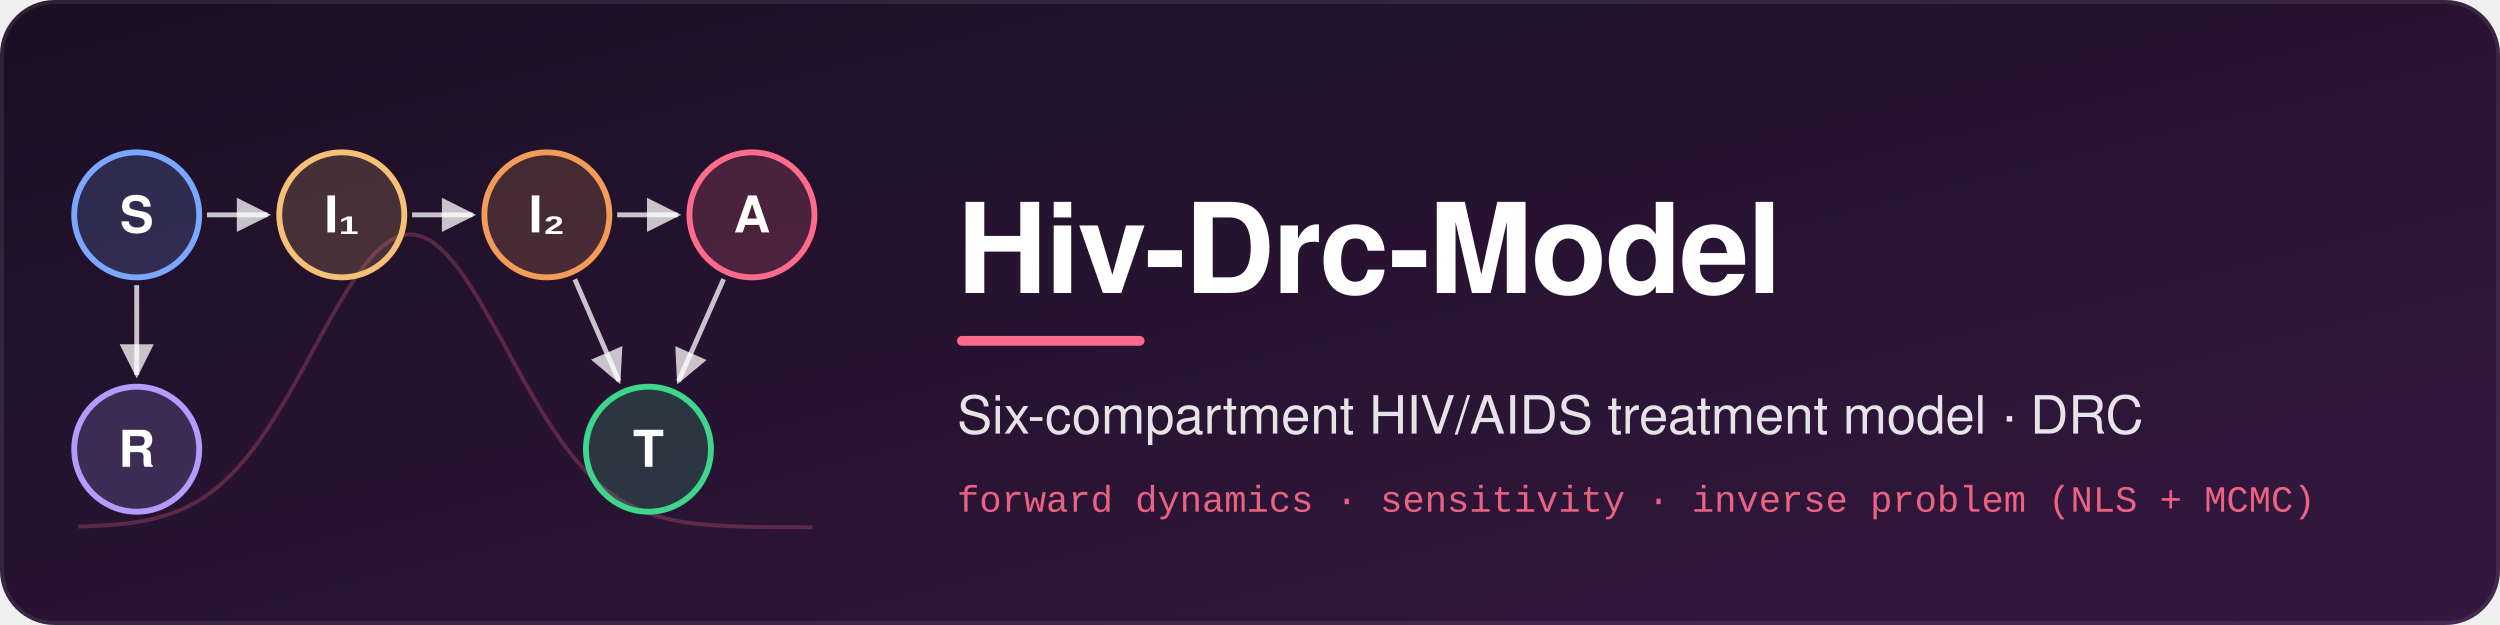
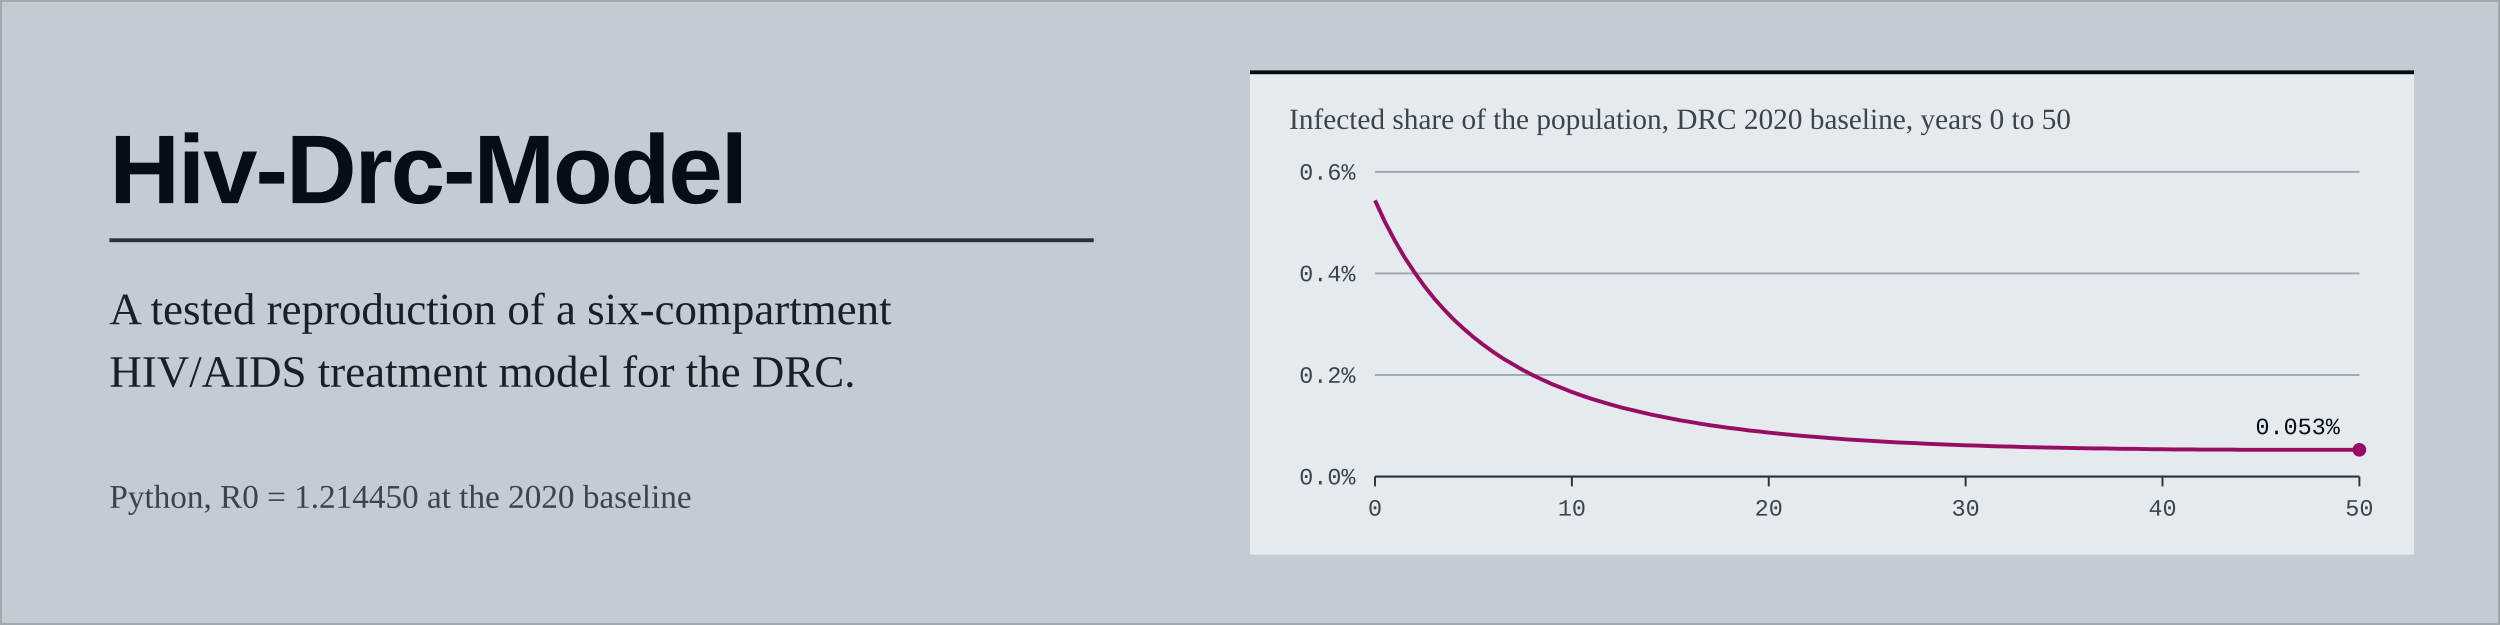
- <svg xmlns="http://www.w3.org/2000/svg" viewBox="0 0 1280 320" width="1280" height="320" role="img" aria-label="Hiv-Drc-Model">
-   <defs>
-     <linearGradient id="bg" x1="0" y1="0" x2="1" y2="1">
-       <stop offset="0" stop-color="#1b0f24" />
-       <stop offset="1" stop-color="#34183f" />
-     </linearGradient>
-     <radialGradient id="glow" cx="0.5" cy="0.5" r="0.5">
-       <stop offset="0" stop-color="#ff6b8b" stop-opacity="0.55" />
-       <stop offset="1" stop-color="#ff6b8b" stop-opacity="0" />
-     </radialGradient>
-   </defs>
-   <rect width="1280" height="320" rx="28" fill="url(#bg)" />
-   <rect x="1" y="1" width="1278" height="318" rx="27" fill="none" stroke="#ffffff" stroke-opacity="0.08" stroke-width="2" />
-   <polyline points="40.0,269.6 44.0,269.5 48.0,269.3 52.0,269.1 56.0,268.8 60.0,268.5 64.0,268.1 68.0,267.6 72.0,266.9 76.0,266.2 80.0,265.2 84.0,264.1 88.0,262.8 92.0,261.3 96.0,259.4 100.0,257.3 104.0,254.9 108.0,252.1 112.0,248.9 116.0,245.3 120.0,241.3 124.0,236.8 128.0,232.0 132.0,226.7 136.0,220.9 140.0,214.8 144.0,208.3 148.0,201.5 152.0,194.5 156.0,187.3 160.0,179.9 164.0,172.6 168.0,165.3 172.0,158.3 176.0,151.5 180.0,145.2 184.0,139.3 188.0,134.1 192.0,129.6 196.0,125.9 200.0,123.0 204.0,121.1 208.0,120.1 212.0,120.1 216.0,121.1 220.0,123.0 224.0,125.9 228.0,129.6 232.0,134.1 236.0,139.3 240.0,145.2 244.0,151.5 248.0,158.3 252.0,165.3 256.0,172.6 260.0,179.9 264.0,187.3 268.0,194.5 272.0,201.5 276.0,208.3 280.0,214.8 284.0,220.9 288.0,226.7 292.0,232.0 296.0,236.8 300.0,241.3 304.0,245.3 308.0,248.9 312.0,252.1 316.0,254.9 320.0,257.3 324.0,259.4 328.0,261.3 332.0,262.8 336.0,264.1 340.0,265.2 344.0,266.2 348.0,266.9 352.0,267.6 356.0,268.1 360.0,268.5 364.0,268.8 368.0,269.1 372.0,269.3 376.0,269.5 380.0,269.6 384.0,269.7 388.0,269.8 392.0,269.8 396.0,269.9 400.0,269.9 404.0,269.9 408.0,269.9 412.0,270.0 416.0,270.0" fill="none" stroke="#ff6b8b" stroke-width="2" stroke-opacity="0.25" />
-   <defs>
-     <marker id="arr" viewBox="0 0 10 10" refX="9" refY="5" markerWidth="7" markerHeight="7" orient="auto-start-reverse">
-       <path d="M0 0 L10 5 L0 10 z" fill="#ffffff" fill-opacity="0.75" />
-     </marker>
-   </defs>
-   <line x1="106.0" y1="110.0" x2="137.0" y2="110.0" stroke="#ffffff" stroke-opacity="0.75" stroke-width="2.5" marker-end="url(#arr)" />
-   <line x1="211.0" y1="110.0" x2="242.0" y2="110.0" stroke="#ffffff" stroke-opacity="0.75" stroke-width="2.5" marker-end="url(#arr)" />
-   <line x1="316.0" y1="110.0" x2="347.0" y2="110.0" stroke="#ffffff" stroke-opacity="0.75" stroke-width="2.5" marker-end="url(#arr)" />
-   <line x1="294.3" y1="143.0" x2="316.9" y2="195.1" stroke="#ffffff" stroke-opacity="0.75" stroke-width="2.5" marker-end="url(#arr)" />
-   <line x1="370.5" y1="142.9" x2="347.4" y2="195.2" stroke="#ffffff" stroke-opacity="0.75" stroke-width="2.5" marker-end="url(#arr)" />
-   <line x1="70.0" y1="146.0" x2="70.0" y2="192.0" stroke="#ffffff" stroke-opacity="0.75" stroke-width="2.5" marker-end="url(#arr)" />
-   <circle cx="70" cy="110" r="32" fill="#7aa7ff" fill-opacity="0.18" stroke="#7aa7ff" stroke-width="3" />
-   <text x="70" y="119" text-anchor="middle" font-family="'Segoe UI', 'Helvetica Neue', Helvetica, Arial, sans-serif" font-size="26" font-weight="700" fill="#ffffff">S</text>
-   <circle cx="175" cy="110" r="32" fill="#f6c177" fill-opacity="0.18" stroke="#f6c177" stroke-width="3" />
-   <text x="175" y="119" text-anchor="middle" font-family="'Segoe UI', 'Helvetica Neue', Helvetica, Arial, sans-serif" font-size="26" font-weight="700" fill="#ffffff">I₁</text>
-   <circle cx="280" cy="110" r="32" fill="#f39c5a" fill-opacity="0.18" stroke="#f39c5a" stroke-width="3" />
-   <text x="280" y="119" text-anchor="middle" font-family="'Segoe UI', 'Helvetica Neue', Helvetica, Arial, sans-serif" font-size="26" font-weight="700" fill="#ffffff">I₂</text>
-   <circle cx="385" cy="110" r="32" fill="#ff6b8b" fill-opacity="0.18" stroke="#ff6b8b" stroke-width="3" />
-   <text x="385" y="119" text-anchor="middle" font-family="'Segoe UI', 'Helvetica Neue', Helvetica, Arial, sans-serif" font-size="26" font-weight="700" fill="#ffffff">A</text>
-   <circle cx="332" cy="230" r="32" fill="#3dd68c" fill-opacity="0.18" stroke="#3dd68c" stroke-width="3" />
-   <text x="332" y="239" text-anchor="middle" font-family="'Segoe UI', 'Helvetica Neue', Helvetica, Arial, sans-serif" font-size="26" font-weight="700" fill="#ffffff">T</text>
-   <circle cx="70" cy="230" r="32" fill="#b49cff" fill-opacity="0.18" stroke="#b49cff" stroke-width="3" />
-   <text x="70" y="239" text-anchor="middle" font-family="'Segoe UI', 'Helvetica Neue', Helvetica, Arial, sans-serif" font-size="26" font-weight="700" fill="#ffffff">R</text>
-   <text x="490" y="150" font-family="'Segoe UI', 'Helvetica Neue', Helvetica, Arial, sans-serif" font-size="64" font-weight="700" fill="#ffffff" letter-spacing="-1">Hiv-Drc-Model</text>
-   <rect x="490" y="172" width="96" height="5" rx="2.5" fill="#ff6b8b" />
-   <text x="490" y="222" font-family="'Segoe UI', 'Helvetica Neue', Helvetica, Arial, sans-serif" font-size="27" fill="#ffffff" fill-opacity="0.88">Six-compartment HIV/AIDS treatment model · DRC</text>
-   <text x="490" y="262" font-family="'Cascadia Code', 'SFMono-Regular', Consolas, 'Liberation Mono', monospace" font-size="19" fill="#ff6b8b" fill-opacity="0.9">forward dynamics · sensitivity · inverse problem (NLS + MCMC)</text>
+ <svg xmlns="http://www.w3.org/2000/svg" viewBox="0 0 1280 320" width="1280" height="320" role="img" aria-label="Hiv-Drc-Model: simulated HIV prevalence in the DRC">
+   <rect width="1280" height="320" fill="#c4cbd2" />
+   <rect x="0.5" y="0.5" width="1279" height="319" fill="none" stroke="#a1a9af" />
+   <text x="56" y="104" font-family="'Hanken Grotesk', 'Helvetica Neue', Arial, sans-serif" font-size="50" font-weight="600" letter-spacing="-1" fill="#060e15">Hiv-Drc-Model</text>
+   <rect x="56" y="122" width="504" height="2" fill="#2b343b" />
+   <text x="56" y="166" font-family="'Newsreader', Georgia, 'Times New Roman', serif" font-size="23" fill="#182027">A tested reproduction of a six-compartment</text>
+   <text x="56" y="198" font-family="'Newsreader', Georgia, 'Times New Roman', serif" font-size="23" fill="#182027">HIV/AIDS treatment model for the DRC.</text>
+   <text x="56" y="260" font-family="'Newsreader', Georgia, 'Times New Roman', serif" font-size="17" font-weight="500" fill="#3b434b">Python, R0 = 1.214450 at the 2020 baseline</text>
+   <rect x="640" y="36" width="596" height="248" fill="#e5eaef" />
+   <rect x="640" y="36" width="596" height="2" fill="#060e15" />
+   <text x="660" y="66" font-family="'Newsreader', Georgia, 'Times New Roman', serif" font-size="15" font-weight="500" fill="#3b434b">Infected share of the population, DRC 2020 baseline, years 0 to 50</text>
+   <line x1="704" y1="244.0" x2="1208" y2="244.0" stroke="#a1a9af" stroke-width="1" />
+   <text x="694" y="248.0" text-anchor="end" font-family="'IBM Plex Mono', Consolas, 'Courier New', monospace" font-size="12" fill="#3b434b">0.0%</text>
+   <line x1="704" y1="192.0" x2="1208" y2="192.0" stroke="#a1a9af" stroke-width="1" />
+   <text x="694" y="196.0" text-anchor="end" font-family="'IBM Plex Mono', Consolas, 'Courier New', monospace" font-size="12" fill="#3b434b">0.2%</text>
+   <line x1="704" y1="140.0" x2="1208" y2="140.0" stroke="#a1a9af" stroke-width="1" />
+   <text x="694" y="144.0" text-anchor="end" font-family="'IBM Plex Mono', Consolas, 'Courier New', monospace" font-size="12" fill="#3b434b">0.4%</text>
+   <line x1="704" y1="88.0" x2="1208" y2="88.0" stroke="#a1a9af" stroke-width="1" />
+   <text x="694" y="92.0" text-anchor="end" font-family="'IBM Plex Mono', Consolas, 'Courier New', monospace" font-size="12" fill="#3b434b">0.6%</text>
+   <line x1="704.0" y1="244" x2="704.0" y2="249" stroke="#2b343b" stroke-width="1" />
+   <text x="704.0" y="264" text-anchor="middle" font-family="'IBM Plex Mono', Consolas, 'Courier New', monospace" font-size="12" fill="#3b434b">0</text>
+   <line x1="804.8" y1="244" x2="804.8" y2="249" stroke="#2b343b" stroke-width="1" />
+   <text x="804.8" y="264" text-anchor="middle" font-family="'IBM Plex Mono', Consolas, 'Courier New', monospace" font-size="12" fill="#3b434b">10</text>
+   <line x1="905.6" y1="244" x2="905.6" y2="249" stroke="#2b343b" stroke-width="1" />
+   <text x="905.6" y="264" text-anchor="middle" font-family="'IBM Plex Mono', Consolas, 'Courier New', monospace" font-size="12" fill="#3b434b">20</text>
+   <line x1="1006.4" y1="244" x2="1006.4" y2="249" stroke="#2b343b" stroke-width="1" />
+   <text x="1006.4" y="264" text-anchor="middle" font-family="'IBM Plex Mono', Consolas, 'Courier New', monospace" font-size="12" fill="#3b434b">30</text>
+   <line x1="1107.2" y1="244" x2="1107.2" y2="249" stroke="#2b343b" stroke-width="1" />
+   <text x="1107.2" y="264" text-anchor="middle" font-family="'IBM Plex Mono', Consolas, 'Courier New', monospace" font-size="12" fill="#3b434b">40</text>
+   <line x1="1208.0" y1="244" x2="1208.0" y2="249" stroke="#2b343b" stroke-width="1" />
+   <text x="1208.0" y="264" text-anchor="middle" font-family="'IBM Plex Mono', Consolas, 'Courier New', monospace" font-size="12" fill="#3b434b">50</text>
+   <line x1="704" y1="244" x2="1208" y2="244" stroke="#2b343b" stroke-width="1" />
+   <polyline points="704.0,102.6 709.0,113.4 714.1,123.1 719.1,131.7 724.2,139.4 729.2,146.4 734.2,152.7 739.3,158.4 744.3,163.6 749.4,168.3 754.4,172.6 759.4,176.5 764.5,180.2 769.5,183.5 774.6,186.5 779.6,189.4 784.6,192.0 789.7,194.4 794.7,196.7 799.8,198.7 804.8,200.7 809.8,202.5 814.9,204.2 819.9,205.7 825.0,207.2 830.0,208.6 835.0,209.8 840.1,211.0 845.1,212.2 850.2,213.2 855.2,214.2 860.2,215.2 865.3,216.0 870.3,216.9 875.4,217.7 880.4,218.4 885.4,219.1 890.5,219.7 895.5,220.4 900.6,220.9 905.6,221.5 910.6,222.0 915.7,222.5 920.7,223.0 925.8,223.4 930.8,223.8 935.8,224.2 940.9,224.6 945.9,225.0 951.0,225.3 956.0,225.6 961.0,225.9 966.1,226.2 971.1,226.5 976.2,226.7 981.2,226.9 986.2,227.2 991.3,227.4 996.3,227.6 1001.4,227.8 1006.4,228.0 1011.4,228.1 1016.5,228.3 1021.5,228.5 1026.6,228.6 1031.6,228.7 1036.6,228.9 1041.7,229.0 1046.7,229.1 1051.8,229.2 1056.8,229.3 1061.8,229.4 1066.9,229.5 1071.9,229.6 1077.0,229.6 1082.0,229.7 1087.0,229.8 1092.1,229.8 1097.1,229.9 1102.2,230.0 1107.2,230.0 1112.2,230.1 1117.3,230.1 1122.3,230.1 1127.4,230.2 1132.4,230.2 1137.4,230.2 1142.5,230.2 1147.5,230.3 1152.6,230.3 1157.6,230.3 1162.6,230.3 1167.7,230.3 1172.7,230.3 1177.8,230.3 1182.8,230.3 1187.8,230.3 1192.9,230.3 1197.9,230.3 1203.0,230.3 1208.0,230.3" fill="none" stroke="#970d63" stroke-width="2" stroke-linejoin="round" />
+   <circle cx="1208.0" cy="230.3" r="3.5" fill="#970d63" />
+   <text x="1198.0" y="222.3" text-anchor="end" font-family="'IBM Plex Mono', Consolas, 'Courier New', monospace" font-size="12" fill="#060e15">0.053%</text>
</svg>
